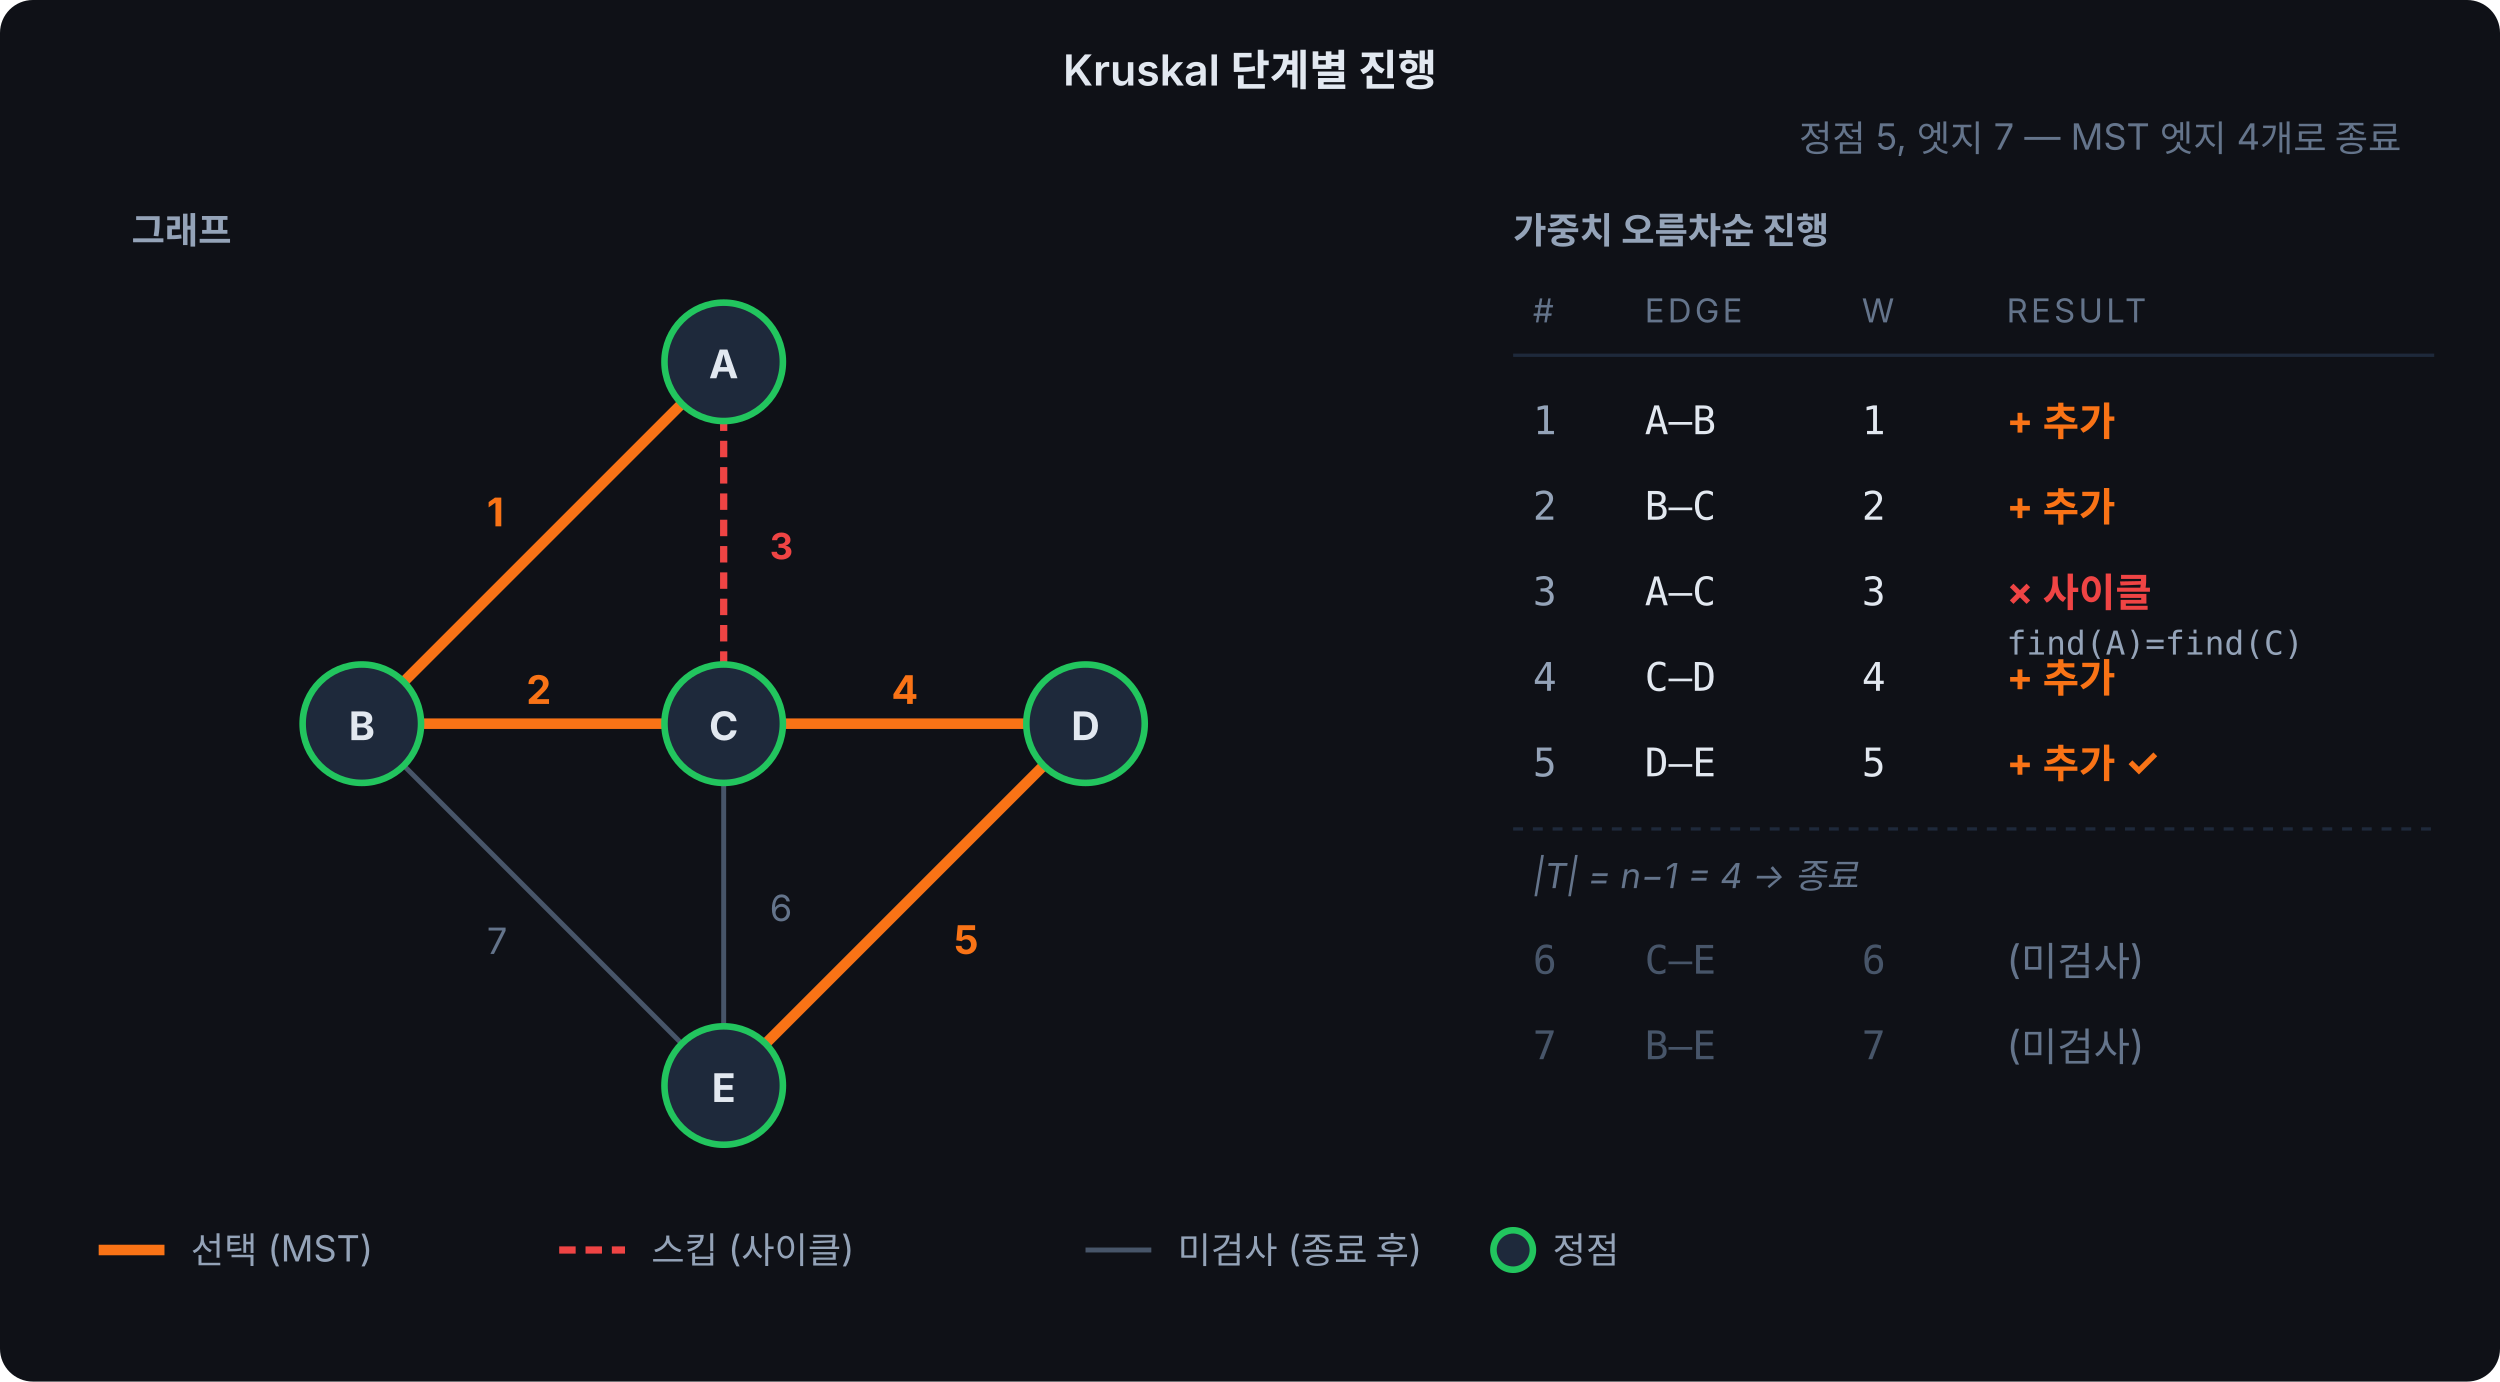
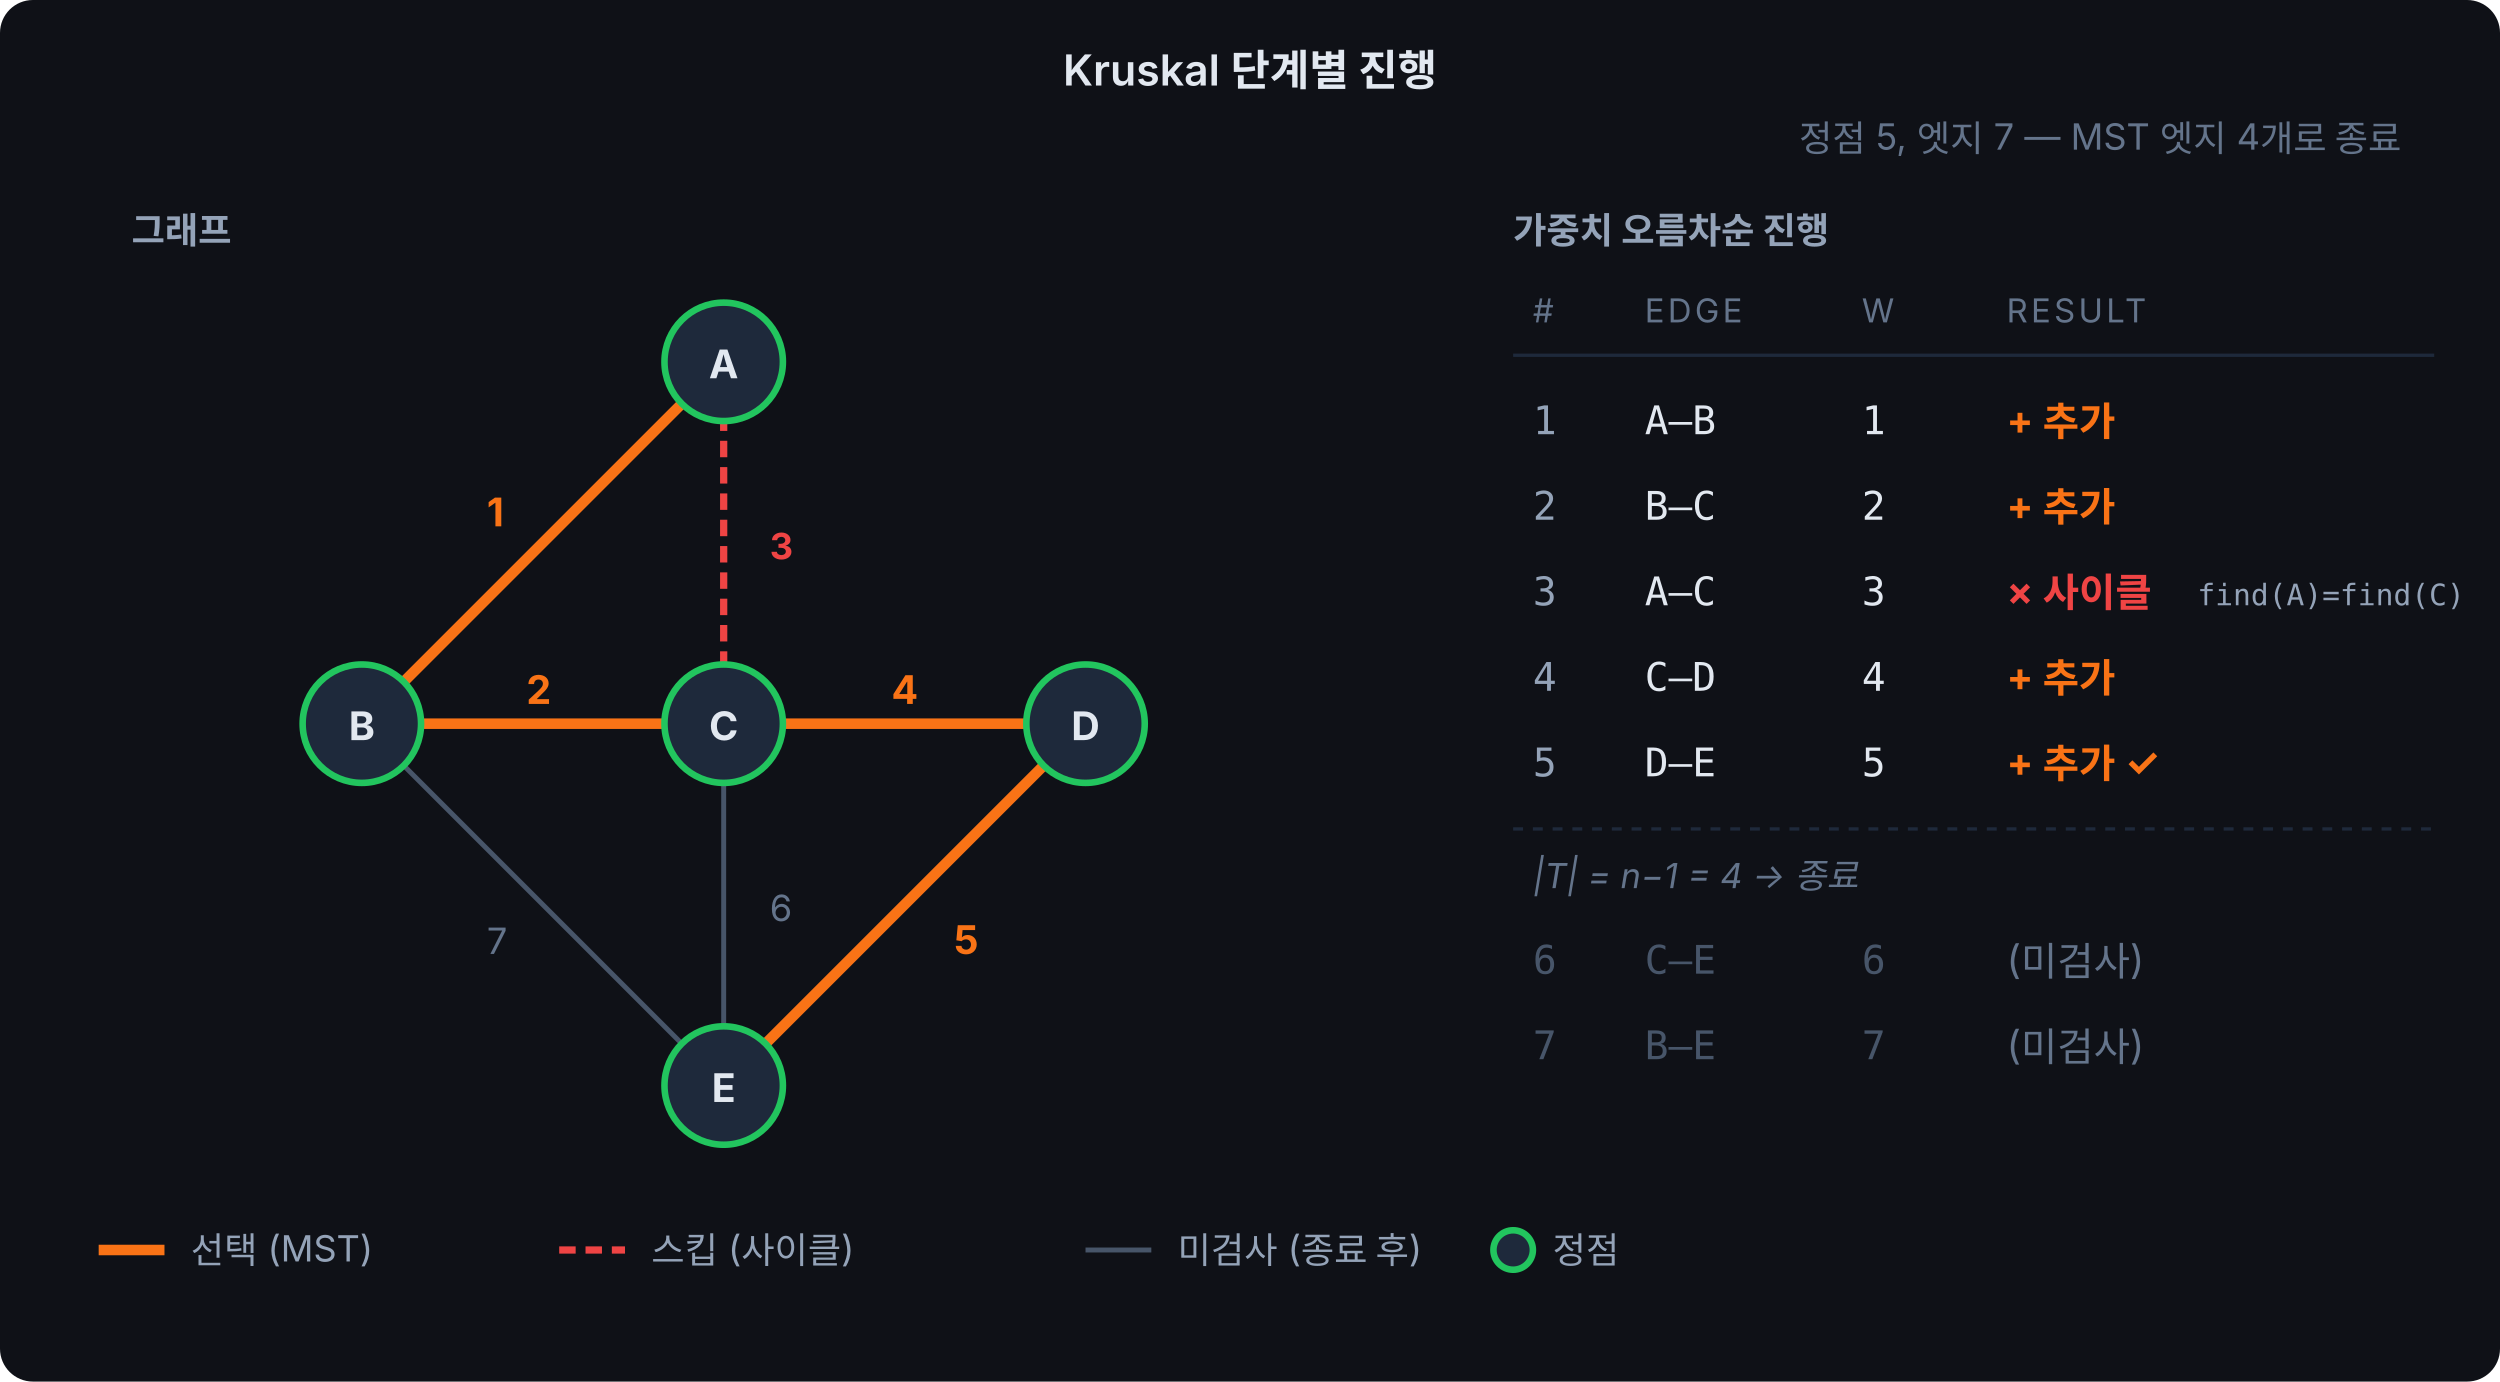
<svg xmlns="http://www.w3.org/2000/svg" viewBox="0 0 760 420" width="1140" height="630" font-family="system-ui,-apple-system,sans-serif" role="img" aria-labelledby="mst-progress-title mst-progress-desc">
  <rect width="760" height="420" rx="10" fill="#0f1117" />
  <text x="380" y="26" text-anchor="middle" fill="#e2e8f0" font-size="13" font-weight="600">Kruskal 단계별 진행</text>
  <text x="730" y="46" text-anchor="end" fill="#64748b" font-size="11">정점 5, 엣지 7 — MST 엣지 4개로 종료</text>
  <text x="40" y="74" fill="#94a3b8" font-size="11" font-weight="600">그래프</text>
  <text x="460" y="74" fill="#94a3b8" font-size="11" font-weight="600">가중치 오름차순 진행</text>
  <line x1="220" y1="110" x2="220" y2="220" stroke="#ef4444" stroke-width="2.2" stroke-dasharray="5 3" />
  <text x="234" y="170" fill="#ef4444" font-size="11" font-weight="700">3</text>
  <line x1="220" y1="220" x2="220" y2="330" stroke="#475569" stroke-width="1.5" />
  <text x="234" y="280" fill="#64748b" font-size="11">6</text>
  <line x1="110" y1="220" x2="220" y2="330" stroke="#475569" stroke-width="1.5" />
  <text x="148" y="290" fill="#64748b" font-size="11">7</text>
  <line x1="220" y1="110" x2="110" y2="220" stroke="#f97316" stroke-width="3.2" />
  <text x="148" y="160" fill="#f97316" font-size="12" font-weight="700">1</text>
  <line x1="110" y1="220" x2="220" y2="220" stroke="#f97316" stroke-width="3.2" />
  <text x="160" y="214" fill="#f97316" font-size="12" font-weight="700">2</text>
  <line x1="220" y1="220" x2="330" y2="220" stroke="#f97316" stroke-width="3.2" />
  <text x="271" y="214" fill="#f97316" font-size="12" font-weight="700">4</text>
  <line x1="330" y1="220" x2="220" y2="330" stroke="#f97316" stroke-width="3.2" />
  <text x="290" y="290" fill="#f97316" font-size="12" font-weight="700">5</text>
  <g>
    <circle cx="220" cy="110" r="18" fill="#1e293b" stroke="#22c55e" stroke-width="2" />
    <text x="220" y="115" text-anchor="middle" fill="#e2e8f0" font-size="12" font-weight="700">A</text>
  </g>
  <g>
    <circle cx="110" cy="220" r="18" fill="#1e293b" stroke="#22c55e" stroke-width="2" />
    <text x="110" y="225" text-anchor="middle" fill="#e2e8f0" font-size="12" font-weight="700">B</text>
  </g>
  <g>
    <circle cx="220" cy="220" r="18" fill="#1e293b" stroke="#22c55e" stroke-width="2" />
    <text x="220" y="225" text-anchor="middle" fill="#e2e8f0" font-size="12" font-weight="700">C</text>
  </g>
  <g>
    <circle cx="330" cy="220" r="18" fill="#1e293b" stroke="#22c55e" stroke-width="2" />
    <text x="330" y="225" text-anchor="middle" fill="#e2e8f0" font-size="12" font-weight="700">D</text>
  </g>
  <g>
    <circle cx="220" cy="330" r="18" fill="#1e293b" stroke="#22c55e" stroke-width="2" />
    <text x="220" y="335" text-anchor="middle" fill="#e2e8f0" font-size="12" font-weight="700">E</text>
  </g>
  <text x="466" y="98" fill="#64748b" font-size="10" letter-spacing="0.1em">#</text>
  <text x="500" y="98" fill="#64748b" font-size="10" letter-spacing="0.1em">EDGE</text>
  <text x="566" y="98" fill="#64748b" font-size="10" letter-spacing="0.1em">W</text>
  <text x="610" y="98" fill="#64748b" font-size="10" letter-spacing="0.1em">RESULT</text>
  <line x1="460" y1="108" x2="740" y2="108" stroke="#1e293b" stroke-width="1" />
  <text x="466" y="132" fill="#94a3b8" font-size="12" font-family="ui-monospace,monospace">1</text>
  <text x="500" y="132" fill="#e2e8f0" font-size="12" font-family="ui-monospace,monospace">A–B</text>
  <text x="566" y="132" fill="#e2e8f0" font-size="12" font-family="ui-monospace,monospace">1</text>
  <text x="610" y="132" fill="#f97316" font-size="12" font-weight="700">+ 추가</text>
  <text x="466" y="158" fill="#94a3b8" font-size="12" font-family="ui-monospace,monospace">2</text>
  <text x="500" y="158" fill="#e2e8f0" font-size="12" font-family="ui-monospace,monospace">B–C</text>
  <text x="566" y="158" fill="#e2e8f0" font-size="12" font-family="ui-monospace,monospace">2</text>
  <text x="610" y="158" fill="#f97316" font-size="12" font-weight="700">+ 추가</text>
  <text x="466" y="184" fill="#94a3b8" font-size="12" font-family="ui-monospace,monospace">3</text>
  <text x="500" y="184" fill="#e2e8f0" font-size="12" font-family="ui-monospace,monospace">A–C</text>
  <text x="566" y="184" fill="#e2e8f0" font-size="12" font-family="ui-monospace,monospace">3</text>
  <text x="610" y="184" fill="#ef4444" font-size="12" font-weight="700">× 사이클</text>
-   <text x="610" y="199" fill="#94a3b8" font-size="10" font-family="ui-monospace,monospace">find(A)=find(C)</text>
+   <text x="668" y="184" fill="#94a3b8" font-size="9" font-family="ui-monospace,monospace">find(A)=find(C)</text>
  <text x="466" y="210" fill="#94a3b8" font-size="12" font-family="ui-monospace,monospace">4</text>
  <text x="500" y="210" fill="#e2e8f0" font-size="12" font-family="ui-monospace,monospace">C–D</text>
  <text x="566" y="210" fill="#e2e8f0" font-size="12" font-family="ui-monospace,monospace">4</text>
  <text x="610" y="210" fill="#f97316" font-size="12" font-weight="700">+ 추가</text>
  <text x="466" y="236" fill="#94a3b8" font-size="12" font-family="ui-monospace,monospace">5</text>
  <text x="500" y="236" fill="#e2e8f0" font-size="12" font-family="ui-monospace,monospace">D–E</text>
  <text x="566" y="236" fill="#e2e8f0" font-size="12" font-family="ui-monospace,monospace">5</text>
  <text x="610" y="236" fill="#f97316" font-size="12" font-weight="700">+ 추가 ✓</text>
  <line x1="460" y1="252" x2="740" y2="252" stroke="#1e293b" stroke-width="1" stroke-dasharray="3 3" />
  <text x="466" y="270" fill="#64748b" font-size="10.5" font-style="italic">|T| = n−1 = 4 → 종료</text>
  <text x="466" y="296" fill="#475569" font-size="12" font-family="ui-monospace,monospace">6</text>
  <text x="500" y="296" fill="#475569" font-size="12" font-family="ui-monospace,monospace">C–E</text>
  <text x="566" y="296" fill="#475569" font-size="12" font-family="ui-monospace,monospace">6</text>
  <text x="610" y="296" fill="#64748b" font-size="12">(미검사)</text>
  <text x="466" y="322" fill="#475569" font-size="12" font-family="ui-monospace,monospace">7</text>
  <text x="500" y="322" fill="#475569" font-size="12" font-family="ui-monospace,monospace">B–E</text>
  <text x="566" y="322" fill="#475569" font-size="12" font-family="ui-monospace,monospace">7</text>
  <text x="610" y="322" fill="#64748b" font-size="12">(미검사)</text>
  <line x1="30" y1="380" x2="50" y2="380" stroke="#f97316" stroke-width="3.2" />
  <text x="58" y="384" fill="#94a3b8" font-size="11">선택 (MST)</text>
  <line x1="170" y1="380" x2="190" y2="380" stroke="#ef4444" stroke-width="2.2" stroke-dasharray="5 3" />
  <text x="198" y="384" fill="#94a3b8" font-size="11">스킵 (사이클)</text>
  <line x1="330" y1="380" x2="350" y2="380" stroke="#475569" stroke-width="1.5" />
  <text x="358" y="384" fill="#94a3b8" font-size="11">미검사 (종료 후)</text>
  <circle cx="460" cy="380" r="6" fill="#1e293b" stroke="#22c55e" stroke-width="2" />
  <text x="472" y="384" fill="#94a3b8" font-size="11">정점</text>
</svg>
